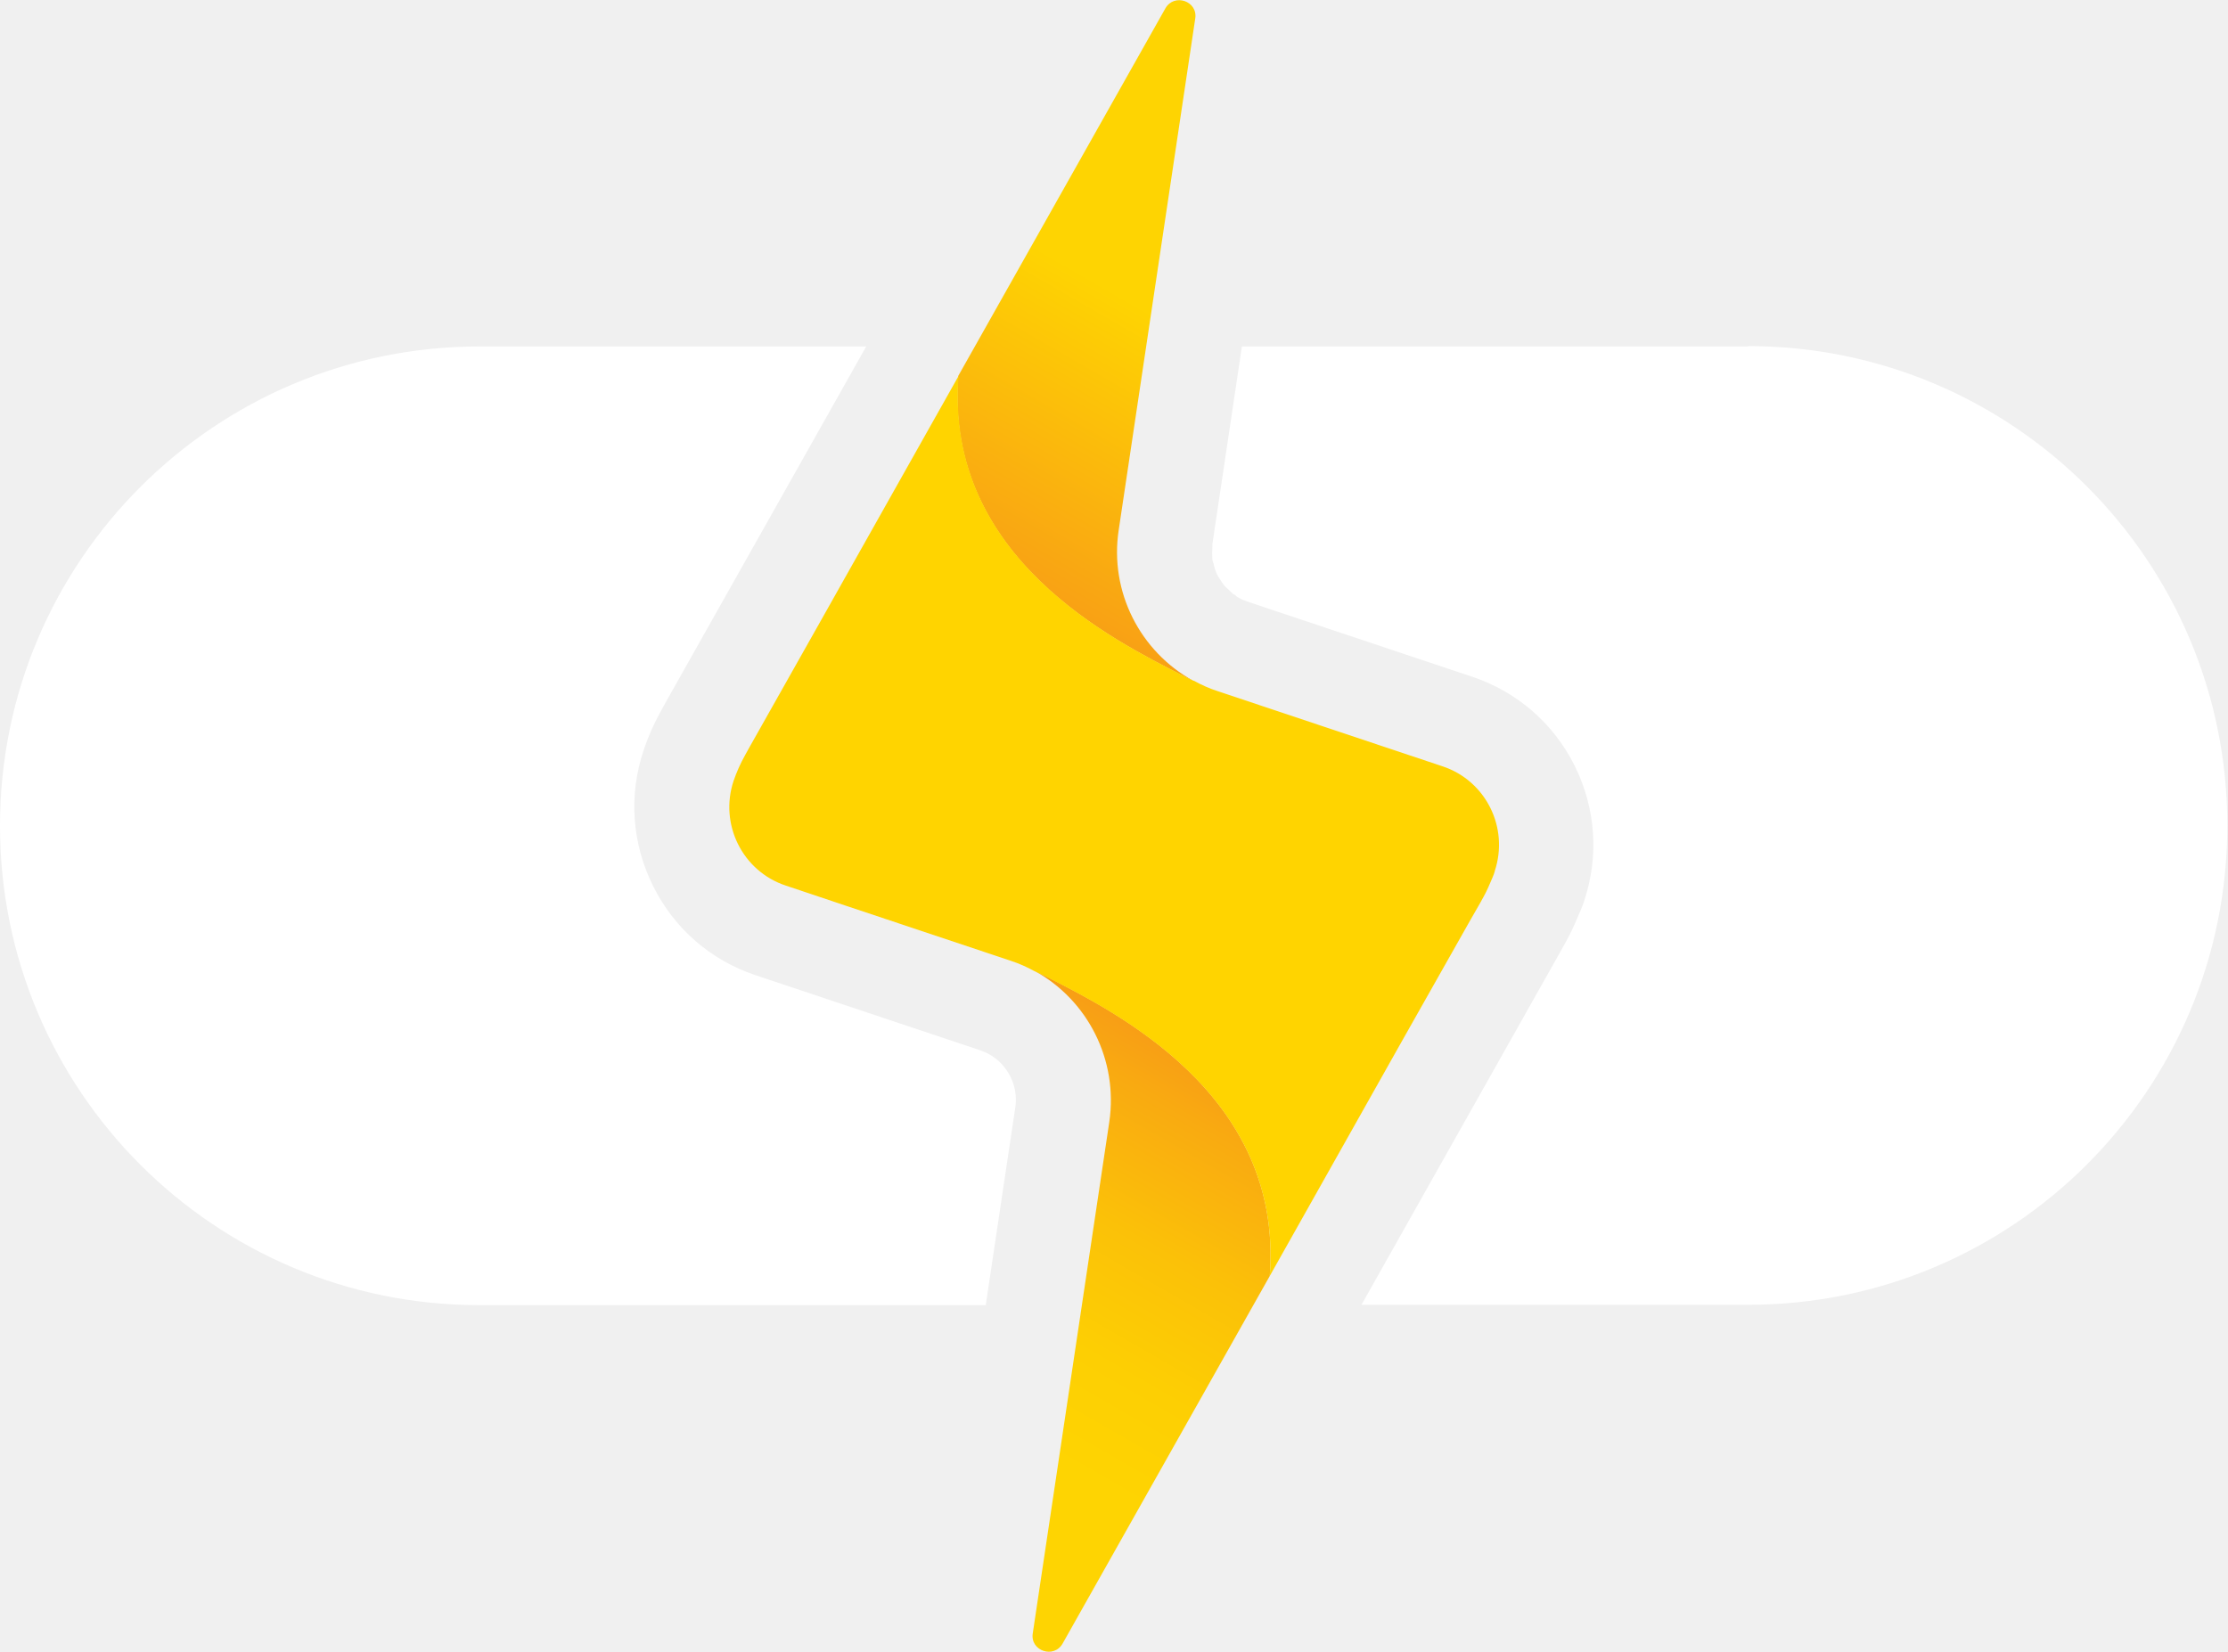
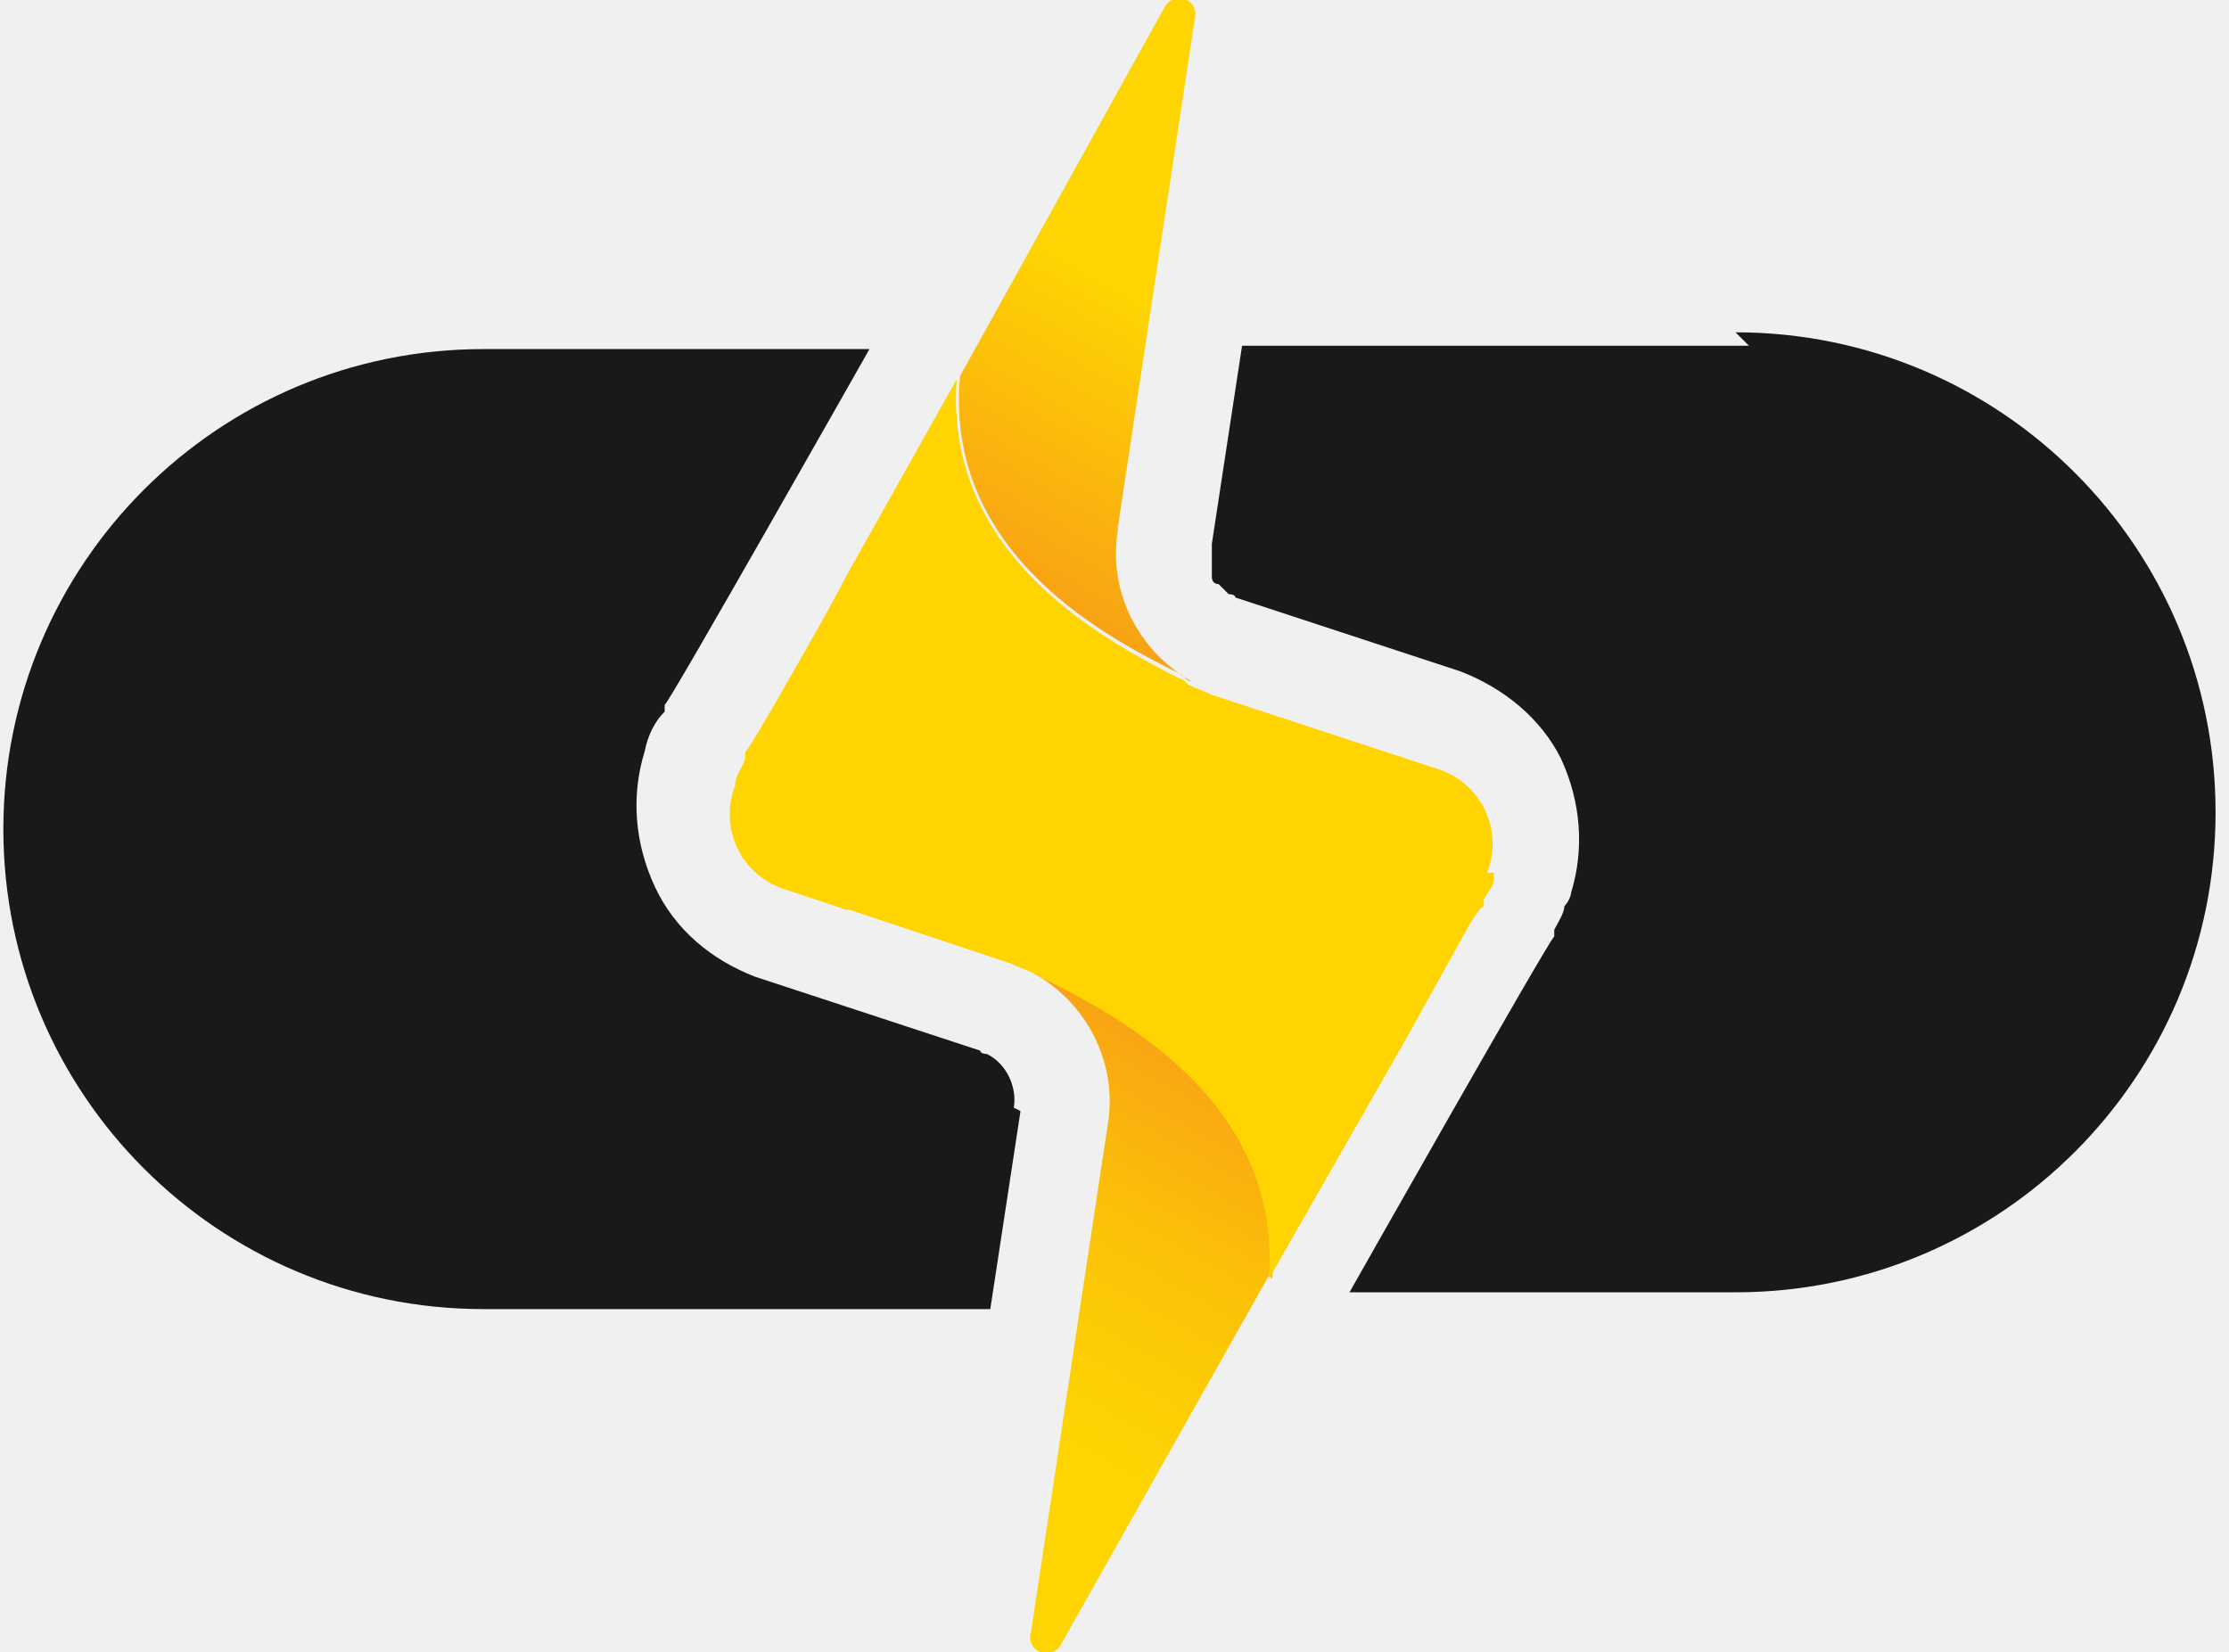
- <svg xmlns="http://www.w3.org/2000/svg" id="Layer_2" data-name="Layer 2" viewBox="0 0 66.36 49.21">
+ <svg xmlns="http://www.w3.org/2000/svg" id="Layer_2" version="1.1" viewBox="0 0 66.4 49.2">
  <defs>
    <style>
-       .cls-1 {
-         fill: url(#linear-gradient-2);
+       .st0 {
+         fill: url(#linear-gradient1);
      }

-       .cls-2 {
+       .st1 {
        fill: #ffd400;
      }

-       .cls-3 {
+       .st2 {
        fill: url(#linear-gradient);
      }

-       .cls-4 {
-         fill: #fff;
+       .st3 {
+         fill: #191919;
      }
    </style>
-     <linearGradient id="linear-gradient" x1="37.22" y1="28.53" x2="26.36" y2="47.39" gradientUnits="userSpaceOnUse">
+     <linearGradient id="linear-gradient" x1="37.2" y1="23.5" x2="26.4" y2="4.6" gradientTransform="translate(0 52) scale(1 -1)" gradientUnits="userSpaceOnUse">
      <stop offset="0" stop-color="#f58220" />
-       <stop offset=".04" stop-color="#f58a1d" />
-       <stop offset=".23" stop-color="#f9aa11" />
-       <stop offset=".41" stop-color="#fbc108" />
-       <stop offset=".58" stop-color="#fdcf03" />
-       <stop offset=".73" stop-color="#fed402" />
+       <stop offset="0" stop-color="#f58a1d" />
+       <stop offset=".2" stop-color="#f9aa11" />
+       <stop offset=".4" stop-color="#fbc108" />
+       <stop offset=".6" stop-color="#fdcf03" />
+       <stop offset=".7" stop-color="#fed402" />
    </linearGradient>
-     <linearGradient id="linear-gradient-2" x1="27.94" y1="22.72" x2="35.33" y2="9.92" gradientUnits="userSpaceOnUse">
-       <stop offset=".03" stop-color="#f58220" />
+     <linearGradient id="linear-gradient1" x1="27.9" y1="29.3" x2="35.3" y2="42.1" gradientTransform="translate(0 52) scale(1 -1)" gradientUnits="userSpaceOnUse">
+       <stop offset="0" stop-color="#f58220" />
      <stop offset="1" stop-color="#fed402" />
    </linearGradient>
  </defs>
-   <g id="Layer_1-2" data-name="Layer 1">
-     <path class="cls-4" d="M30.24,33c.1-.64-.22-1.29-.79-1.6-.09-.05-.17-.08-.25-.11l-6.7-2.24c-1.34-.45-2.42-1.39-3.05-2.66-.63-1.27-.73-2.7-.28-4.04.15-.45.34-.86.56-1.25l.11-.2,5.96-10.58h-11.51C6.39,10.32,0,16.72,0,24.6h0c0,7.89,6.39,14.28,14.28,14.28h15.08l.88-5.89Z" />
+   <g id="Layer_1-2">
+     <path class="st3" d="M30.2,33c.1-.6-.2-1.3-.8-1.6,0,0-.2,0-.2-.1l-6.7-2.2c-1.3-.5-2.4-1.4-3-2.7s-.7-2.7-.3-4c.1-.5.3-.9.6-1.2v-.2c.1,0,6.1-10.6,6.1-10.6h-11.5c-7.9,0-14.3,6.4-14.3,14.3h0c0,7.9,6.4,14.3,14.3,14.3h15.1l.9-5.9h0Z" />
    <g>
-       <path class="cls-3" d="M37.82,38.01l-6.17,10.95c-.26.46-.97.22-.89-.3l2.28-15.24c.27-1.84-.64-3.63-2.23-4.5.12.05.24.12.36.17,1.95,1.01,7.06,3.47,6.65,8.91Z" />
-       <path class="cls-1" d="M33.32,15.79c-.28,1.84.64,3.62,2.22,4.49-.12-.05-.23-.11-.35-.17-1.95-1.01-7.06-3.47-6.65-8.91L34.71.25c.26-.46.97-.22.89.3l-2.28,15.24Z" />
-       <path class="cls-2" d="M44.52,25.96c-.02.06-.04.13-.07.19-.08.19-.16.38-.26.56l-.11.2-.27.47-2.04,3.61-3.95,7.02c.41-5.44-4.69-7.9-6.65-8.91-.12-.06-.24-.12-.36-.17-.22-.12-.46-.23-.71-.31l-4.79-1.6-.12-.04-1.79-.6c-1.29-.43-1.98-1.83-1.55-3.12.09-.26.2-.51.34-.76l.11-.2,2.3-4.08h0l.72-1.28,3.23-5.74c-.41,5.44,4.7,7.9,6.65,8.91.12.06.23.12.35.17,0,0,0,0,.01,0,.22.12.46.23.71.31l6.7,2.24c1.29.43,1.98,1.83,1.55,3.12Z" />
+       <path class="st2" d="M37.8,38l-6.2,11c-.3.5-1,.2-.9-.3l2.3-15.2c.3-1.8-.6-3.6-2.2-4.5.1,0,.2.1.4.2,2,1,7.1,3.5,6.7,8.9h0Z" />
+       <path class="st0" d="M33.3,15.8c-.3,1.8.6,3.6,2.2,4.5-.1,0-.2-.1-.3-.2-2-1-7.1-3.5-6.6-8.9L34.7.2c.3-.5,1-.2.9.3l-2.3,15.2Z" />
+       <path class="st1" d="M44.5,26c0,0,0,.1,0,.2,0,.2-.2.4-.3.6v.2c-.1,0-.4.5-.4.5l-2,3.6-4,7c.4-5.4-4.7-7.9-6.6-8.9-.1,0-.2-.1-.4-.2-.2-.1-.5-.2-.7-.3l-4.8-1.6h-.1s-1.8-.6-1.8-.6c-1.3-.4-2-1.8-1.5-3.1,0-.3.2-.5.3-.8v-.2c.1,0,2.4-4.1,2.4-4.1h0l.7-1.3,3.2-5.7c-.4,5.4,4.7,7.9,6.6,8.9.1,0,.2.1.3.2h0c.2.1.5.2.7.3l6.7,2.2c1.3.4,2,1.8,1.5,3.1h0Z" />
    </g>
-     <path class="cls-4" d="M52.07,10.32h-15.08l-.88,5.89s0,.06,0,.09c-.01.12-.01.24,0,.36,0,.05.03.1.04.15.02.1.05.19.09.28.02.05.05.09.08.14.05.08.1.16.16.23.04.04.08.08.13.12.04.04.08.08.12.12l.05.02s.07.07.12.09c.09.05.17.08.25.11h.03s0,.01,0,.01l6.67,2.23c1.34.45,2.42,1.39,3.05,2.65.63,1.27.73,2.7.28,4.04,0,.01,0,.02-.01.03-.05.15-.11.28-.17.42-.1.24-.21.48-.33.7-.02.03-.03.06-.05.09l-.11.2-5.96,10.58h11.51c7.89,0,14.28-6.39,14.28-14.28s-6.39-14.28-14.28-14.28Z" />
+     <path class="st3" d="M52.1,10.3h-15.1l-.9,5.9h0c0,.2,0,.3,0,.5,0,0,0,.1,0,.1,0,.1,0,.2,0,.3,0,0,0,0,0,.1,0,0,0,.2.2.2,0,0,0,0,.1.1,0,0,0,0,.1.1h0s0,0,.1.1c0,0,.2,0,.2.1h0s6.7,2.2,6.7,2.2c1.3.5,2.4,1.4,3,2.6.6,1.3.7,2.7.3,4,0,0,0,0,0,0,0,.1-.1.3-.2.4,0,.2-.2.5-.3.7,0,0,0,0,0,0v.2c-.1,0-6.1,10.6-6.1,10.6h11.5c7.9,0,14.3-6.4,14.3-14.3s-6.4-14.3-14.3-14.3h0Z" />
  </g>
</svg>
